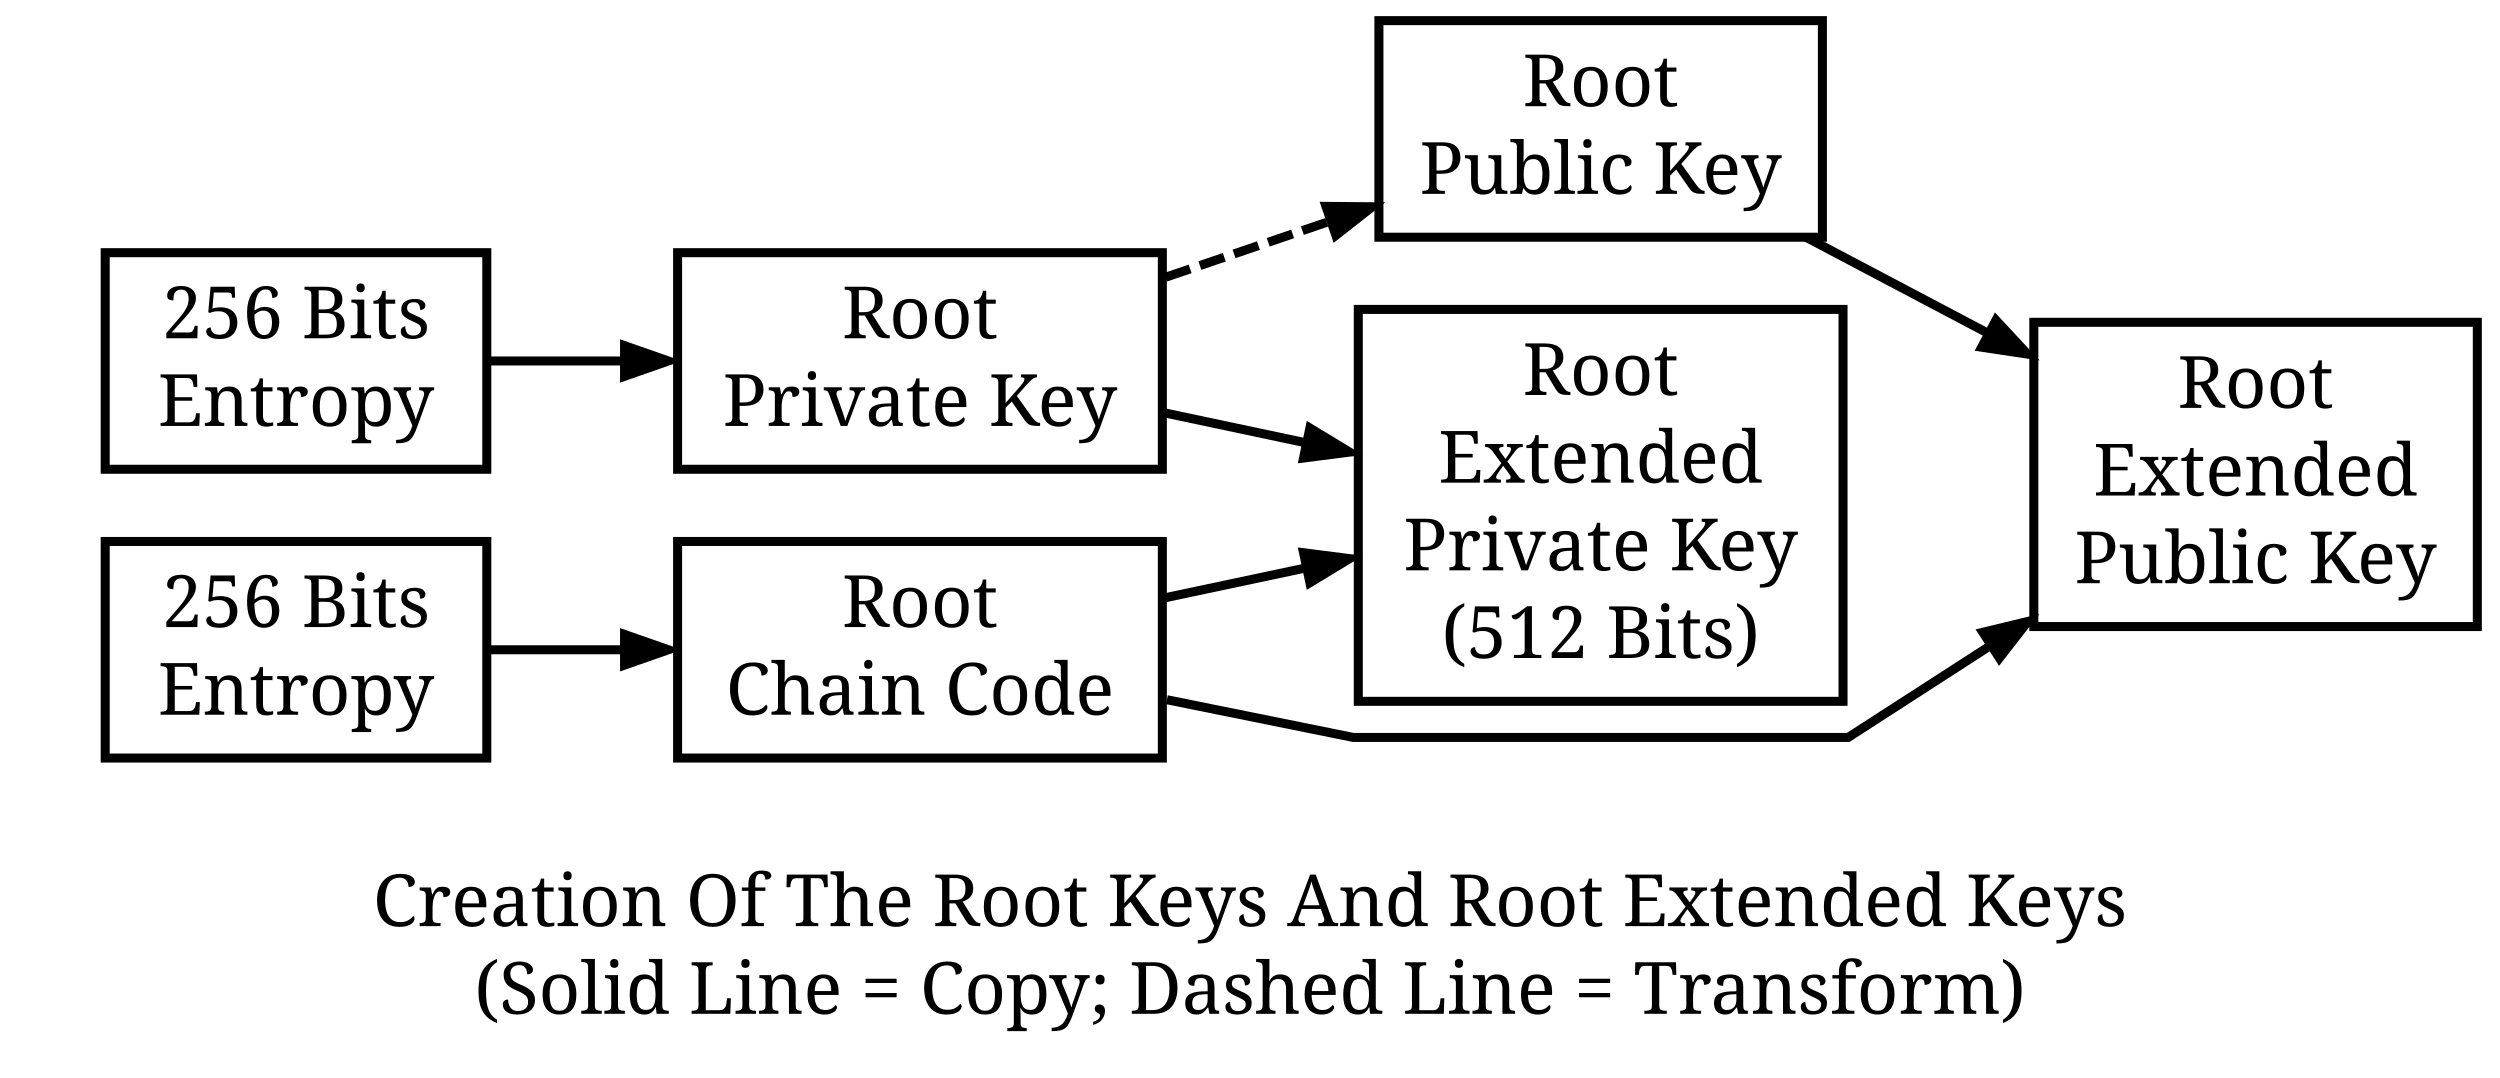
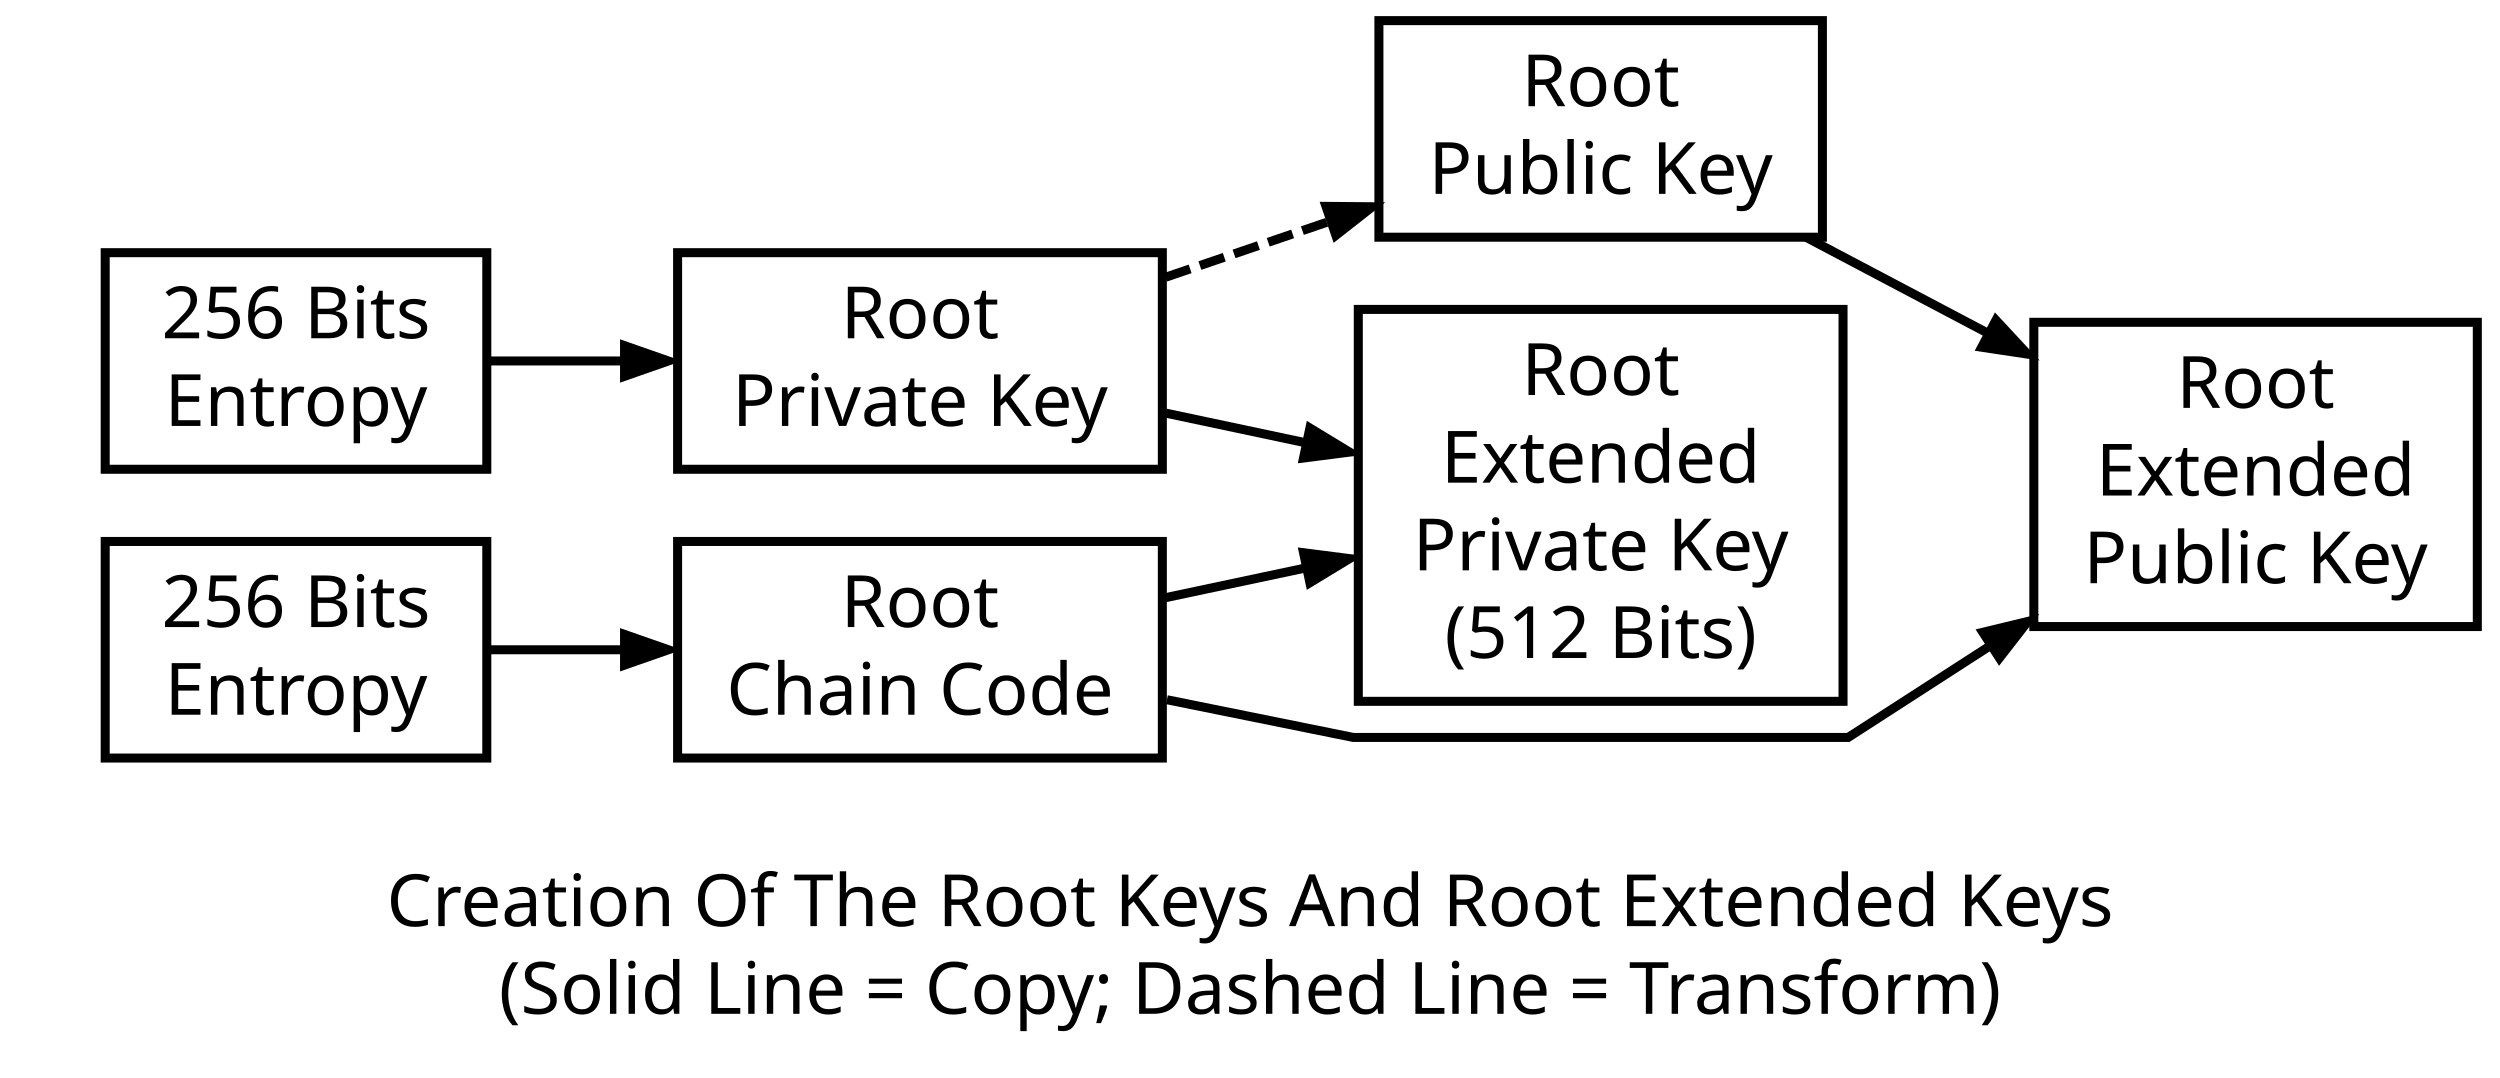
<svg xmlns="http://www.w3.org/2000/svg" width="450pt" height="194pt" viewBox="0.00 0.00 450.00 194.32">
  <g id="graph1" class="graph" transform="scale(0.929752 0.929752) rotate(0) translate(4 205)">
    <polygon fill="white" stroke="white" points="-4,5 -4,-205 481,-205 481,5 -4,5" />
-     <text text-anchor="middle" x="238" y="-25.4" font-family="Times Roman,serif" font-size="14.00">Creation Of The Root Keys And Root Extended Keys</text>
-     <text text-anchor="middle" x="238" y="-8.4" font-family="Times Roman,serif" font-size="14.00">(Solid Line = Copy; Dashed Line = Transform)</text>
+     <text text-anchor="middle" x="238" y="-25.4" font-family="Sans" font-size="14.00">Creation Of The Root Keys And Root Extended Keys</text>
+     <text text-anchor="middle" x="238" y="-8.4" font-family="Sans" font-size="14.00">(Solid Line = Copy; Dashed Line = Transform)</text>
    <g id="graph2" class="cluster" />
    <g id="node2" class="node">
      <polygon fill="none" stroke="black" stroke-width="1.75" points="90,-156 16,-156 16,-114 90,-114 90,-156" />
-       <text text-anchor="middle" x="53" y="-139.4" font-family="Times Roman,serif" font-size="14.00">256 Bits</text>
-       <text text-anchor="middle" x="53" y="-122.4" font-family="Times Roman,serif" font-size="14.00">Entropy</text>
+       <text text-anchor="middle" x="53" y="-139.4" font-family="Sans" font-size="14.00">256 Bits</text>
+       <text text-anchor="middle" x="53" y="-122.4" font-family="Sans" font-size="14.00">Entropy</text>
    </g>
    <g id="node4" class="node">
      <polygon fill="none" stroke="black" stroke-width="1.75" points="221,-156 127,-156 127,-114 221,-114 221,-156" />
-       <text text-anchor="middle" x="174" y="-139.4" font-family="Times Roman,serif" font-size="14.00">Root</text>
-       <text text-anchor="middle" x="174" y="-122.4" font-family="Times Roman,serif" font-size="14.00">Private Key</text>
+       <text text-anchor="middle" x="174" y="-139.4" font-family="Sans" font-size="14.00">Root</text>
+       <text text-anchor="middle" x="174" y="-122.4" font-family="Sans" font-size="14.00">Private Key</text>
    </g>
    <g id="edge3" class="edge">
      <path fill="none" stroke="black" stroke-width="1.75" d="M90.291,-135C98.476,-135 107.33,-135 116.109,-135" />
      <polygon fill="black" stroke="black" points="116.338,-138.5 126.338,-135 116.338,-131.5 116.338,-138.5" />
    </g>
    <g id="node3" class="node">
      <polygon fill="none" stroke="black" stroke-width="1.75" points="90,-100 16,-100 16,-58 90,-58 90,-100" />
-       <text text-anchor="middle" x="53" y="-83.4" font-family="Times Roman,serif" font-size="14.00">256 Bits</text>
-       <text text-anchor="middle" x="53" y="-66.4" font-family="Times Roman,serif" font-size="14.00">Entropy</text>
+       <text text-anchor="middle" x="53" y="-83.4" font-family="Sans" font-size="14.00">256 Bits</text>
+       <text text-anchor="middle" x="53" y="-66.4" font-family="Sans" font-size="14.00">Entropy</text>
    </g>
    <g id="node5" class="node">
      <polygon fill="none" stroke="black" stroke-width="1.75" points="221,-100 127,-100 127,-58 221,-58 221,-100" />
-       <text text-anchor="middle" x="174" y="-83.4" font-family="Times Roman,serif" font-size="14.00">Root</text>
-       <text text-anchor="middle" x="174" y="-66.4" font-family="Times Roman,serif" font-size="14.00">Chain Code</text>
+       <text text-anchor="middle" x="174" y="-83.4" font-family="Sans" font-size="14.00">Root</text>
+       <text text-anchor="middle" x="174" y="-66.4" font-family="Sans" font-size="14.00">Chain Code</text>
    </g>
    <g id="edge7" class="edge">
      <path fill="none" stroke="black" stroke-width="1.75" d="M90.291,-79C98.476,-79 107.33,-79 116.109,-79" />
      <polygon fill="black" stroke="black" points="116.338,-82.5 126.338,-79 116.338,-75.5 116.338,-82.5" />
    </g>
    <g id="node6" class="node">
      <polygon fill="none" stroke="black" stroke-width="1.75" points="349,-201 263,-201 263,-159 349,-159 349,-201" />
-       <text text-anchor="middle" x="306" y="-184.4" font-family="Times Roman,serif" font-size="14.00">Root</text>
-       <text text-anchor="middle" x="306" y="-167.4" font-family="Times Roman,serif" font-size="14.00">Public Key</text>
+       <text text-anchor="middle" x="306" y="-184.4" font-family="Sans" font-size="14.00">Root</text>
+       <text text-anchor="middle" x="306" y="-167.4" font-family="Sans" font-size="14.00">Public Key</text>
    </g>
    <g id="edge5" class="edge">
      <path fill="none" stroke="black" stroke-width="1.75" stroke-dasharray="5,2" d="M221.655,-151.246C231.84,-154.718 242.658,-158.406 253.03,-161.942" />
      <polygon fill="black" stroke="black" points="252.207,-165.359 262.801,-165.273 254.465,-158.734 252.207,-165.359" />
    </g>
    <g id="node7" class="node">
      <polygon fill="none" stroke="black" stroke-width="1.75" points="353,-145 259,-145 259,-69 353,-69 353,-145" />
-       <text text-anchor="middle" x="306" y="-128.4" font-family="Times Roman,serif" font-size="14.00">Root</text>
-       <text text-anchor="middle" x="306" y="-111.4" font-family="Times Roman,serif" font-size="14.00">Extended</text>
-       <text text-anchor="middle" x="306" y="-94.4" font-family="Times Roman,serif" font-size="14.00">Private Key</text>
-       <text text-anchor="middle" x="306" y="-77.4" font-family="Times Roman,serif" font-size="14.00">(512 Bits)</text>
+       <text text-anchor="middle" x="306" y="-128.4" font-family="Sans" font-size="14.00">Root</text>
+       <text text-anchor="middle" x="306" y="-111.4" font-family="Sans" font-size="14.00">Extended</text>
+       <text text-anchor="middle" x="306" y="-94.4" font-family="Sans" font-size="14.00">Private Key</text>
+       <text text-anchor="middle" x="306" y="-77.4" font-family="Sans" font-size="14.00">(512 Bits)</text>
    </g>
    <g id="edge13" class="edge">
      <path fill="none" stroke="black" stroke-width="1.75" d="M221.655,-124.891C230.347,-123.048 239.5,-121.106 248.443,-119.209" />
      <polygon fill="black" stroke="black" points="249.359,-122.593 258.415,-117.094 247.906,-115.745 249.359,-122.593" />
    </g>
    <g id="edge9" class="edge">
      <path fill="none" stroke="black" stroke-width="1.75" d="M221.655,-89.109C230.347,-90.952 239.5,-92.894 248.443,-94.791" />
      <polygon fill="black" stroke="black" points="247.906,-98.255 258.415,-96.906 249.359,-91.407 247.906,-98.255" />
    </g>
    <g id="node8" class="node">
      <polygon fill="none" stroke="black" stroke-width="1.75" points="476,-142.5 390,-142.5 390,-83.5 476,-83.5 476,-142.5" />
-       <text text-anchor="middle" x="433" y="-125.9" font-family="Times Roman,serif" font-size="14.00">Root</text>
-       <text text-anchor="middle" x="433" y="-108.9" font-family="Times Roman,serif" font-size="14.00">Extended</text>
-       <text text-anchor="middle" x="433" y="-91.9" font-family="Times Roman,serif" font-size="14.00">Public Key</text>
+       <text text-anchor="middle" x="433" y="-125.9" font-family="Sans" font-size="14.00">Root</text>
+       <text text-anchor="middle" x="433" y="-108.9" font-family="Sans" font-size="14.00">Extended</text>
+       <text text-anchor="middle" x="433" y="-91.9" font-family="Sans" font-size="14.00">Public Key</text>
    </g>
    <g id="edge11" class="edge">
      <path fill="none" stroke="black" stroke-width="1.75" d="M221.889,-69.308C240.753,-65.49 258,-62 258,-62 258,-62 354,-62 354,-62 354,-62 366.358,-69.978 381.298,-79.623" />
      <polygon fill="black" stroke="black" points="379.502,-82.629 389.802,-85.112 383.299,-76.748 379.502,-82.629" />
    </g>
    <g id="edge15" class="edge">
      <path fill="none" stroke="black" stroke-width="1.75" d="M345.835,-158.985C356.856,-153.171 368.986,-146.771 380.605,-140.641" />
      <polygon fill="black" stroke="black" points="382.571,-143.562 389.782,-135.8 379.304,-137.371 382.571,-143.562" />
    </g>
  </g>
</svg>
